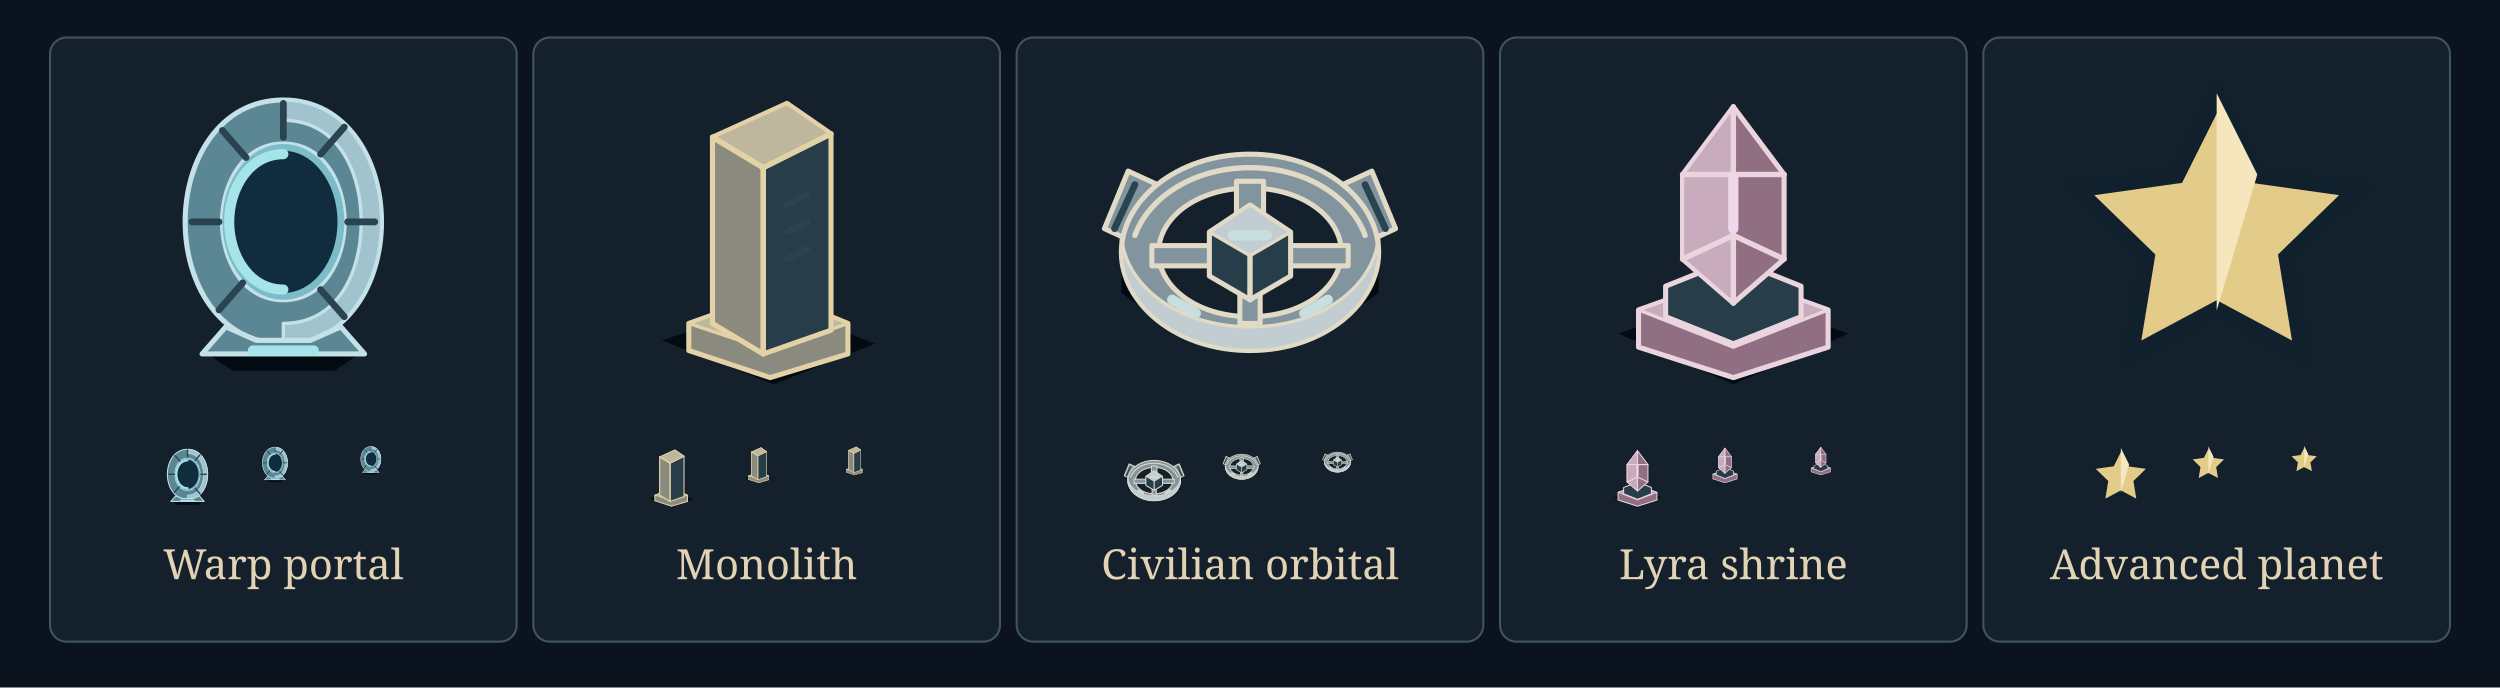
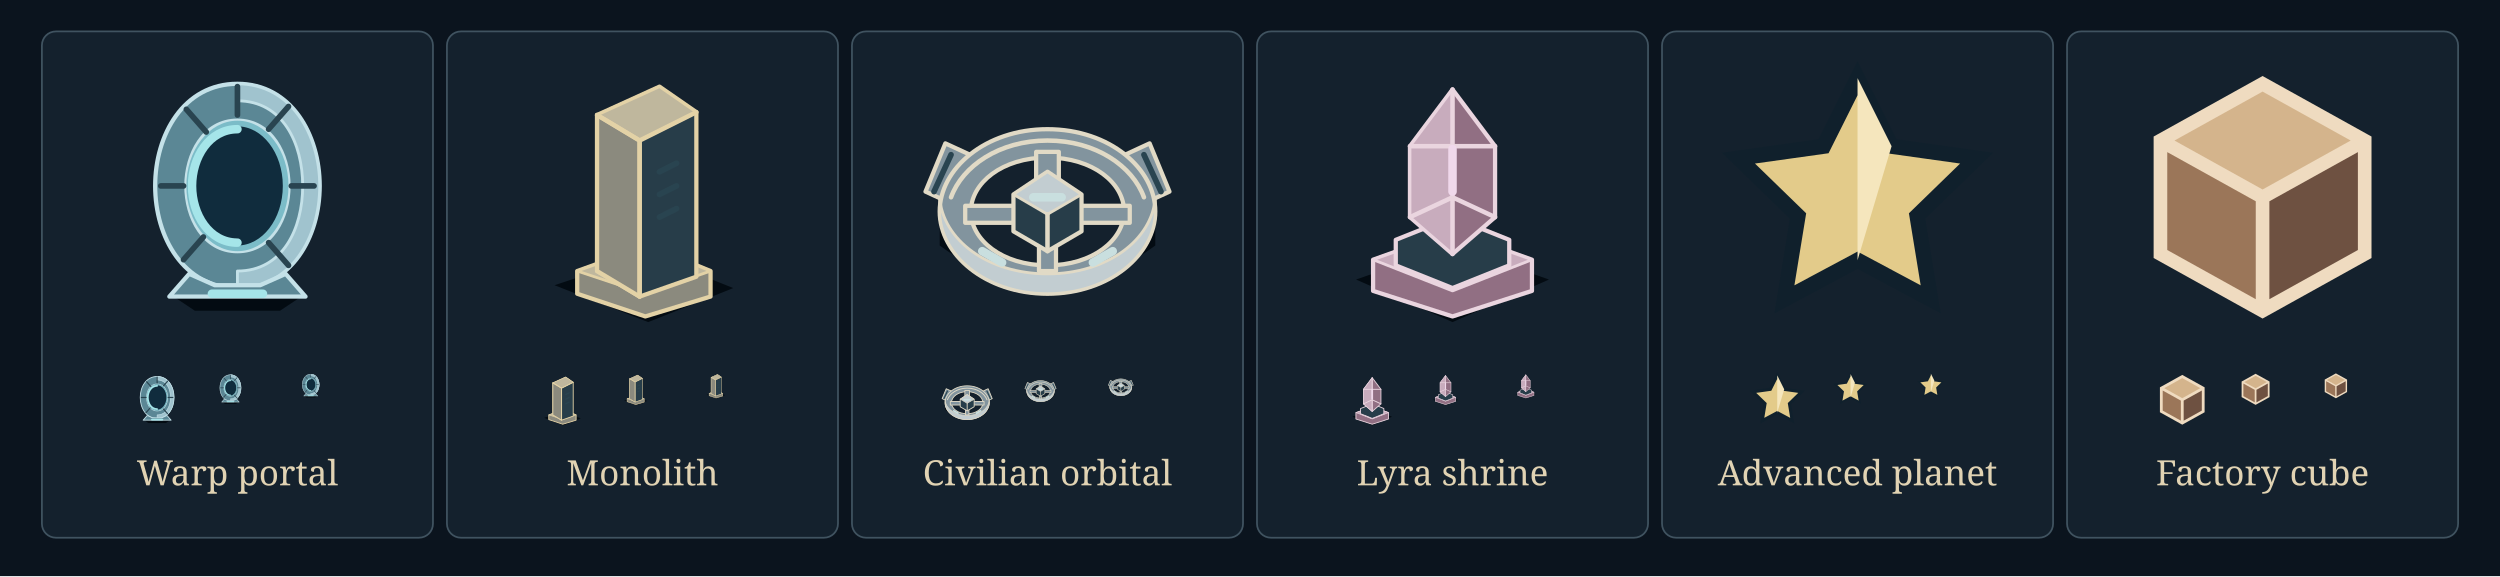
- <svg xmlns="http://www.w3.org/2000/svg" width="1200" height="330" viewBox="0 0 1200 330">
-   <rect width="1200" height="330" fill="#0b141e" />
+ <svg xmlns="http://www.w3.org/2000/svg" width="1432" height="330" viewBox="0 0 1432 330">
+   <rect width="1432" height="330" fill="#0b141e" />
  <rect x="24" y="18" width="224" height="290" rx="8" fill="#14212d" stroke="#405360" />
  <svg width="156" height="156" aria-hidden="true" class="dg-structure-silhouette dg-structure-warp-portal " data-structure="warp-portal" x="58" y="35" viewBox="0 0 96 96">
    <g stroke-linecap="round" stroke-linejoin="round">
      <path class="dg-structure-shadow" d="M24 82q24-10 48 0l-9 6H33Z" fill="#030b12" stroke="none" stroke-width="0" />
      <path class="dg-structure-body" fill-rule="evenodd" d="M48 8c19 0 29 18 29 36S67 80 48 80 19 62 19 44 29 8 48 8Zm0 13c-12 0-18 12-18 23s6 23 18 23 18-12 18-23-6-23-18-23Z" fill="#5b8795" stroke="#c4e1e8" stroke-width="1.5" />
      <path class="dg-structure-face" d="M48 8c19 0 29 18 29 36S67 80 48 80v-6c16 0 23-15 23-30S64 14 48 14Z" fill="#a0c3ce" stroke="#c4e1e8" stroke-width="1" />
      <ellipse class="dg-structure-aperture" cx="48" cy="44" rx="17" ry="22" fill="#102c3d" stroke="#7bbcc8" stroke-width="2" />
      <path class="dg-structure-light" d="M48 24c-10 0-16 10-16 20s6 20 16 20" fill="none" stroke="#a5e5e9" stroke-width="3" />
      <path class="dg-structure-detail" d="M48 9v10 M21 44h8 M67 44h8 M30 17l7 8 M59 64l7 8 M29 70l7-8 M59 24l7-8" fill="none" stroke="#294450" stroke-width="2" />
      <path class="dg-structure-body" d="m31 75-7 8h48l-7-8-9 4H40Z" fill="#5b8795" stroke="#c4e1e8" stroke-width="1.5" />
      <path class="dg-structure-light" d="M39 82h18" fill="none" stroke="#a5e5e9" stroke-width="3" />
    </g>
  </svg>
  <svg width="32" height="32" aria-hidden="true" class="dg-structure-silhouette dg-structure-warp-portal " data-structure="warp-portal" x="74" y="213" viewBox="0 0 96 96">
    <g stroke-linecap="round" stroke-linejoin="round">
      <path class="dg-structure-shadow" d="M24 82q24-10 48 0l-9 6H33Z" fill="#030b12" stroke="none" stroke-width="0" />
      <path class="dg-structure-body" fill-rule="evenodd" d="M48 8c19 0 29 18 29 36S67 80 48 80 19 62 19 44 29 8 48 8Zm0 13c-12 0-18 12-18 23s6 23 18 23 18-12 18-23-6-23-18-23Z" fill="#5b8795" stroke="#c4e1e8" stroke-width="1.5" />
      <path class="dg-structure-face" d="M48 8c19 0 29 18 29 36S67 80 48 80v-6c16 0 23-15 23-30S64 14 48 14Z" fill="#a0c3ce" stroke="#c4e1e8" stroke-width="1" />
      <ellipse class="dg-structure-aperture" cx="48" cy="44" rx="17" ry="22" fill="#102c3d" stroke="#7bbcc8" stroke-width="2" />
      <path class="dg-structure-light" d="M48 24c-10 0-16 10-16 20s6 20 16 20" fill="none" stroke="#a5e5e9" stroke-width="3" />
      <path class="dg-structure-detail" d="M48 9v10 M21 44h8 M67 44h8 M30 17l7 8 M59 64l7 8 M29 70l7-8 M59 24l7-8" fill="none" stroke="#294450" stroke-width="2" />
      <path class="dg-structure-body" d="m31 75-7 8h48l-7-8-9 4H40Z" fill="#5b8795" stroke="#c4e1e8" stroke-width="1.5" />
      <path class="dg-structure-light" d="M39 82h18" fill="none" stroke="#a5e5e9" stroke-width="3" />
    </g>
  </svg>
  <svg width="20" height="20" aria-hidden="true" class="dg-structure-silhouette dg-structure-warp-portal " data-structure="warp-portal" x="122" y="213" viewBox="0 0 96 96">
    <g stroke-linecap="round" stroke-linejoin="round">
      <path class="dg-structure-shadow" d="M24 82q24-10 48 0l-9 6H33Z" fill="#030b12" stroke="none" stroke-width="0" />
      <path class="dg-structure-body" fill-rule="evenodd" d="M48 8c19 0 29 18 29 36S67 80 48 80 19 62 19 44 29 8 48 8Zm0 13c-12 0-18 12-18 23s6 23 18 23 18-12 18-23-6-23-18-23Z" fill="#5b8795" stroke="#c4e1e8" stroke-width="1.5" />
      <path class="dg-structure-face" d="M48 8c19 0 29 18 29 36S67 80 48 80v-6c16 0 23-15 23-30S64 14 48 14Z" fill="#a0c3ce" stroke="#c4e1e8" stroke-width="1" />
      <ellipse class="dg-structure-aperture" cx="48" cy="44" rx="17" ry="22" fill="#102c3d" stroke="#7bbcc8" stroke-width="2" />
      <path class="dg-structure-light" d="M48 24c-10 0-16 10-16 20s6 20 16 20" fill="none" stroke="#a5e5e9" stroke-width="3" />
      <path class="dg-structure-detail" d="M48 9v10 M21 44h8 M67 44h8 M30 17l7 8 M59 64l7 8 M29 70l7-8 M59 24l7-8" fill="none" stroke="#294450" stroke-width="2" />
      <path class="dg-structure-body" d="m31 75-7 8h48l-7-8-9 4H40Z" fill="#5b8795" stroke="#c4e1e8" stroke-width="1.5" />
      <path class="dg-structure-light" d="M39 82h18" fill="none" stroke="#a5e5e9" stroke-width="3" />
    </g>
  </svg>
  <svg width="16" height="16" aria-hidden="true" class="dg-structure-silhouette dg-structure-warp-portal " data-structure="warp-portal" x="170" y="213" viewBox="0 0 96 96">
    <g stroke-linecap="round" stroke-linejoin="round">
      <path class="dg-structure-shadow" d="M24 82q24-10 48 0l-9 6H33Z" fill="#030b12" stroke="none" stroke-width="0" />
      <path class="dg-structure-body" fill-rule="evenodd" d="M48 8c19 0 29 18 29 36S67 80 48 80 19 62 19 44 29 8 48 8Zm0 13c-12 0-18 12-18 23s6 23 18 23 18-12 18-23-6-23-18-23Z" fill="#5b8795" stroke="#c4e1e8" stroke-width="1.5" />
      <path class="dg-structure-face" d="M48 8c19 0 29 18 29 36S67 80 48 80v-6c16 0 23-15 23-30S64 14 48 14Z" fill="#a0c3ce" stroke="#c4e1e8" stroke-width="1" />
      <ellipse class="dg-structure-aperture" cx="48" cy="44" rx="17" ry="22" fill="#102c3d" stroke="#7bbcc8" stroke-width="2" />
      <path class="dg-structure-light" d="M48 24c-10 0-16 10-16 20s6 20 16 20" fill="none" stroke="#a5e5e9" stroke-width="3" />
      <path class="dg-structure-detail" d="M48 9v10 M21 44h8 M67 44h8 M30 17l7 8 M59 64l7 8 M29 70l7-8 M59 24l7-8" fill="none" stroke="#294450" stroke-width="2" />
      <path class="dg-structure-body" d="m31 75-7 8h48l-7-8-9 4H40Z" fill="#5b8795" stroke="#c4e1e8" stroke-width="1.5" />
      <path class="dg-structure-light" d="M39 82h18" fill="none" stroke="#a5e5e9" stroke-width="3" />
    </g>
  </svg>
  <text x="136" y="278" fill="#e1d3b3" text-anchor="middle" font-family="Georgia,serif" font-size="20">Warp portal</text>
  <rect x="256" y="18" width="224" height="290" rx="8" fill="#14212d" stroke="#405360" />
  <svg width="156" height="156" aria-hidden="true" class="dg-structure-silhouette dg-structure-monolith " data-structure="monolith" x="290" y="35" viewBox="0 0 96 96">
    <g stroke-linecap="round" stroke-linejoin="round">
      <path class="dg-structure-shadow" d="m17 79 33-11 30 12-30 12Z" fill="#030b12" stroke="none" stroke-width="0" />
      <path class="dg-structure-body" d="m25 74 25-9 22 9v9l-23 7-24-8Z" fill="#8b8a7e" stroke="#e3d2a6" stroke-width="1.5" />
      <path class="dg-structure-face" d="m25 74 24 8 23-8-22-9Z" fill="#bfb79d" stroke="#e3d2a6" stroke-width="1" />
      <path class="dg-structure-dark" d="M32 19 54 9l13 9v58l-20 7-15-9Z" fill="#273d49" stroke="#e3d2a6" stroke-width="1.5" />
      <path class="dg-structure-face" d="m32 19 15 9 20-10-13-9Z" fill="#bfb79d" stroke="#e3d2a6" stroke-width="1" />
      <path class="dg-structure-body" d="m32 19 15 9v55l-15-9Z" fill="#8b8a7e" stroke="#e3d2a6" stroke-width="1.5" />
      <path class="dg-structure-edge" d="M47 28v55 M32 19l15 9 20-10" fill="none" stroke="#e3d2a6" stroke-width="1.6" />
      <path class="dg-structure-detail" d="m54 39 6-3 M54 47l6-3 M54 55l6-3" fill="none" stroke="#294450" stroke-width="2" />
    </g>
  </svg>
  <svg width="32" height="32" aria-hidden="true" class="dg-structure-silhouette dg-structure-monolith " data-structure="monolith" x="306" y="213" viewBox="0 0 96 96">
    <g stroke-linecap="round" stroke-linejoin="round">
      <path class="dg-structure-shadow" d="m17 79 33-11 30 12-30 12Z" fill="#030b12" stroke="none" stroke-width="0" />
      <path class="dg-structure-body" d="m25 74 25-9 22 9v9l-23 7-24-8Z" fill="#8b8a7e" stroke="#e3d2a6" stroke-width="1.5" />
      <path class="dg-structure-face" d="m25 74 24 8 23-8-22-9Z" fill="#bfb79d" stroke="#e3d2a6" stroke-width="1" />
      <path class="dg-structure-dark" d="M32 19 54 9l13 9v58l-20 7-15-9Z" fill="#273d49" stroke="#e3d2a6" stroke-width="1.5" />
      <path class="dg-structure-face" d="m32 19 15 9 20-10-13-9Z" fill="#bfb79d" stroke="#e3d2a6" stroke-width="1" />
      <path class="dg-structure-body" d="m32 19 15 9v55l-15-9Z" fill="#8b8a7e" stroke="#e3d2a6" stroke-width="1.5" />
      <path class="dg-structure-edge" d="M47 28v55 M32 19l15 9 20-10" fill="none" stroke="#e3d2a6" stroke-width="1.6" />
      <path class="dg-structure-detail" d="m54 39 6-3 M54 47l6-3 M54 55l6-3" fill="none" stroke="#294450" stroke-width="2" />
    </g>
  </svg>
  <svg width="20" height="20" aria-hidden="true" class="dg-structure-silhouette dg-structure-monolith " data-structure="monolith" x="354" y="213" viewBox="0 0 96 96">
    <g stroke-linecap="round" stroke-linejoin="round">
      <path class="dg-structure-shadow" d="m17 79 33-11 30 12-30 12Z" fill="#030b12" stroke="none" stroke-width="0" />
      <path class="dg-structure-body" d="m25 74 25-9 22 9v9l-23 7-24-8Z" fill="#8b8a7e" stroke="#e3d2a6" stroke-width="1.5" />
      <path class="dg-structure-face" d="m25 74 24 8 23-8-22-9Z" fill="#bfb79d" stroke="#e3d2a6" stroke-width="1" />
      <path class="dg-structure-dark" d="M32 19 54 9l13 9v58l-20 7-15-9Z" fill="#273d49" stroke="#e3d2a6" stroke-width="1.5" />
      <path class="dg-structure-face" d="m32 19 15 9 20-10-13-9Z" fill="#bfb79d" stroke="#e3d2a6" stroke-width="1" />
      <path class="dg-structure-body" d="m32 19 15 9v55l-15-9Z" fill="#8b8a7e" stroke="#e3d2a6" stroke-width="1.5" />
      <path class="dg-structure-edge" d="M47 28v55 M32 19l15 9 20-10" fill="none" stroke="#e3d2a6" stroke-width="1.6" />
      <path class="dg-structure-detail" d="m54 39 6-3 M54 47l6-3 M54 55l6-3" fill="none" stroke="#294450" stroke-width="2" />
    </g>
  </svg>
  <svg width="16" height="16" aria-hidden="true" class="dg-structure-silhouette dg-structure-monolith " data-structure="monolith" x="402" y="213" viewBox="0 0 96 96">
    <g stroke-linecap="round" stroke-linejoin="round">
      <path class="dg-structure-shadow" d="m17 79 33-11 30 12-30 12Z" fill="#030b12" stroke="none" stroke-width="0" />
      <path class="dg-structure-body" d="m25 74 25-9 22 9v9l-23 7-24-8Z" fill="#8b8a7e" stroke="#e3d2a6" stroke-width="1.5" />
      <path class="dg-structure-face" d="m25 74 24 8 23-8-22-9Z" fill="#bfb79d" stroke="#e3d2a6" stroke-width="1" />
      <path class="dg-structure-dark" d="M32 19 54 9l13 9v58l-20 7-15-9Z" fill="#273d49" stroke="#e3d2a6" stroke-width="1.5" />
      <path class="dg-structure-face" d="m32 19 15 9 20-10-13-9Z" fill="#bfb79d" stroke="#e3d2a6" stroke-width="1" />
      <path class="dg-structure-body" d="m32 19 15 9v55l-15-9Z" fill="#8b8a7e" stroke="#e3d2a6" stroke-width="1.5" />
      <path class="dg-structure-edge" d="M47 28v55 M32 19l15 9 20-10" fill="none" stroke="#e3d2a6" stroke-width="1.6" />
      <path class="dg-structure-detail" d="m54 39 6-3 M54 47l6-3 M54 55l6-3" fill="none" stroke="#294450" stroke-width="2" />
    </g>
  </svg>
  <text x="368" y="278" fill="#e1d3b3" text-anchor="middle" font-family="Georgia,serif" font-size="20">Monolith</text>
  <rect x="488" y="18" width="224" height="290" rx="8" fill="#14212d" stroke="#405360" />
  <svg width="156" height="156" aria-hidden="true" class="dg-structure-silhouette dg-structure-orbital " data-structure="orbital" x="522" y="35" viewBox="0 0 96 96">
    <g stroke-linecap="round" stroke-linejoin="round">
      <path class="dg-structure-shadow" d="M10 58q38 27 76 0v7q-38 28-76 0Z" fill="#030b12" stroke="none" stroke-width="0" />
      <path class="dg-structure-body" d="M25 35 12 29 5 46l13 6Z M71 35l13-6 7 17-13 6Z" fill="#82949e" stroke="#e1dac6" stroke-width="1.5" />
      <path class="dg-structure-detail" d="m14 33-6 13 M20 35l-6 13 M82 33l6 13 M76 35l6 13" fill="none" stroke="#294450" stroke-width="2" />
      <path class="dg-structure-body" fill-rule="evenodd" d="M48 24c22 0 38 14 38 29S70 82 48 82 10 68 10 53s16-29 38-29Zm0 10c-16 0-27 9-27 19s11 19 27 19 27-9 27-19-11-19-27-19Z" fill="#82949e" stroke="#e1dac6" stroke-width="1.5" />
      <path class="dg-structure-face" d="M10 53c0 15 16 29 38 29s38-14 38-29v-5c-1 15-17 27-38 27S11 63 10 48Z" fill="#c2cdd1" stroke="#e1dac6" stroke-width="1" />
      <path class="dg-structure-edge" d="M14 48c4-11 17-20 34-20s30 9 34 20" fill="none" stroke="#e1dac6" stroke-width="1.6" />
      <path class="dg-structure-body" d="M44 32h8v21h-8Z M19 51h58v6H19Z M45 54h6v20h-6Z" fill="#82949e" stroke="#e1dac6" stroke-width="1.5" />
      <path class="dg-structure-dark" d="m48 39 12 8v13l-12 7-12-7V47Z" fill="#273d49" stroke="#e1dac6" stroke-width="1.5" />
      <path class="dg-structure-face" d="m36 47 12-8 12 8-12 7Z" fill="#c2cdd1" stroke="#e1dac6" stroke-width="1" />
      <path class="dg-structure-edge" d="M48 54v13" fill="none" stroke="#e1dac6" stroke-width="1.6" />
      <path class="dg-structure-light" d="M43 48h10 M25 67l7 4 M64 71l7-4" fill="none" stroke="#c9dfdf" stroke-width="3" />
    </g>
  </svg>
  <svg width="32" height="32" aria-hidden="true" class="dg-structure-silhouette dg-structure-orbital " data-structure="orbital" x="538" y="213" viewBox="0 0 96 96">
    <g stroke-linecap="round" stroke-linejoin="round">
      <path class="dg-structure-shadow" d="M10 58q38 27 76 0v7q-38 28-76 0Z" fill="#030b12" stroke="none" stroke-width="0" />
      <path class="dg-structure-body" d="M25 35 12 29 5 46l13 6Z M71 35l13-6 7 17-13 6Z" fill="#82949e" stroke="#e1dac6" stroke-width="1.5" />
      <path class="dg-structure-detail" d="m14 33-6 13 M20 35l-6 13 M82 33l6 13 M76 35l6 13" fill="none" stroke="#294450" stroke-width="2" />
      <path class="dg-structure-body" fill-rule="evenodd" d="M48 24c22 0 38 14 38 29S70 82 48 82 10 68 10 53s16-29 38-29Zm0 10c-16 0-27 9-27 19s11 19 27 19 27-9 27-19-11-19-27-19Z" fill="#82949e" stroke="#e1dac6" stroke-width="1.5" />
      <path class="dg-structure-face" d="M10 53c0 15 16 29 38 29s38-14 38-29v-5c-1 15-17 27-38 27S11 63 10 48Z" fill="#c2cdd1" stroke="#e1dac6" stroke-width="1" />
      <path class="dg-structure-edge" d="M14 48c4-11 17-20 34-20s30 9 34 20" fill="none" stroke="#e1dac6" stroke-width="1.6" />
      <path class="dg-structure-body" d="M44 32h8v21h-8Z M19 51h58v6H19Z M45 54h6v20h-6Z" fill="#82949e" stroke="#e1dac6" stroke-width="1.5" />
      <path class="dg-structure-dark" d="m48 39 12 8v13l-12 7-12-7V47Z" fill="#273d49" stroke="#e1dac6" stroke-width="1.5" />
      <path class="dg-structure-face" d="m36 47 12-8 12 8-12 7Z" fill="#c2cdd1" stroke="#e1dac6" stroke-width="1" />
      <path class="dg-structure-edge" d="M48 54v13" fill="none" stroke="#e1dac6" stroke-width="1.6" />
      <path class="dg-structure-light" d="M43 48h10 M25 67l7 4 M64 71l7-4" fill="none" stroke="#c9dfdf" stroke-width="3" />
    </g>
  </svg>
  <svg width="20" height="20" aria-hidden="true" class="dg-structure-silhouette dg-structure-orbital " data-structure="orbital" x="586" y="213" viewBox="0 0 96 96">
    <g stroke-linecap="round" stroke-linejoin="round">
      <path class="dg-structure-shadow" d="M10 58q38 27 76 0v7q-38 28-76 0Z" fill="#030b12" stroke="none" stroke-width="0" />
      <path class="dg-structure-body" d="M25 35 12 29 5 46l13 6Z M71 35l13-6 7 17-13 6Z" fill="#82949e" stroke="#e1dac6" stroke-width="1.5" />
      <path class="dg-structure-detail" d="m14 33-6 13 M20 35l-6 13 M82 33l6 13 M76 35l6 13" fill="none" stroke="#294450" stroke-width="2" />
      <path class="dg-structure-body" fill-rule="evenodd" d="M48 24c22 0 38 14 38 29S70 82 48 82 10 68 10 53s16-29 38-29Zm0 10c-16 0-27 9-27 19s11 19 27 19 27-9 27-19-11-19-27-19Z" fill="#82949e" stroke="#e1dac6" stroke-width="1.5" />
      <path class="dg-structure-face" d="M10 53c0 15 16 29 38 29s38-14 38-29v-5c-1 15-17 27-38 27S11 63 10 48Z" fill="#c2cdd1" stroke="#e1dac6" stroke-width="1" />
      <path class="dg-structure-edge" d="M14 48c4-11 17-20 34-20s30 9 34 20" fill="none" stroke="#e1dac6" stroke-width="1.6" />
      <path class="dg-structure-body" d="M44 32h8v21h-8Z M19 51h58v6H19Z M45 54h6v20h-6Z" fill="#82949e" stroke="#e1dac6" stroke-width="1.5" />
      <path class="dg-structure-dark" d="m48 39 12 8v13l-12 7-12-7V47Z" fill="#273d49" stroke="#e1dac6" stroke-width="1.5" />
      <path class="dg-structure-face" d="m36 47 12-8 12 8-12 7Z" fill="#c2cdd1" stroke="#e1dac6" stroke-width="1" />
      <path class="dg-structure-edge" d="M48 54v13" fill="none" stroke="#e1dac6" stroke-width="1.6" />
      <path class="dg-structure-light" d="M43 48h10 M25 67l7 4 M64 71l7-4" fill="none" stroke="#c9dfdf" stroke-width="3" />
    </g>
  </svg>
  <svg width="16" height="16" aria-hidden="true" class="dg-structure-silhouette dg-structure-orbital " data-structure="orbital" x="634" y="213" viewBox="0 0 96 96">
    <g stroke-linecap="round" stroke-linejoin="round">
      <path class="dg-structure-shadow" d="M10 58q38 27 76 0v7q-38 28-76 0Z" fill="#030b12" stroke="none" stroke-width="0" />
      <path class="dg-structure-body" d="M25 35 12 29 5 46l13 6Z M71 35l13-6 7 17-13 6Z" fill="#82949e" stroke="#e1dac6" stroke-width="1.5" />
      <path class="dg-structure-detail" d="m14 33-6 13 M20 35l-6 13 M82 33l6 13 M76 35l6 13" fill="none" stroke="#294450" stroke-width="2" />
      <path class="dg-structure-body" fill-rule="evenodd" d="M48 24c22 0 38 14 38 29S70 82 48 82 10 68 10 53s16-29 38-29Zm0 10c-16 0-27 9-27 19s11 19 27 19 27-9 27-19-11-19-27-19Z" fill="#82949e" stroke="#e1dac6" stroke-width="1.5" />
      <path class="dg-structure-face" d="M10 53c0 15 16 29 38 29s38-14 38-29v-5c-1 15-17 27-38 27S11 63 10 48Z" fill="#c2cdd1" stroke="#e1dac6" stroke-width="1" />
      <path class="dg-structure-edge" d="M14 48c4-11 17-20 34-20s30 9 34 20" fill="none" stroke="#e1dac6" stroke-width="1.6" />
      <path class="dg-structure-body" d="M44 32h8v21h-8Z M19 51h58v6H19Z M45 54h6v20h-6Z" fill="#82949e" stroke="#e1dac6" stroke-width="1.5" />
      <path class="dg-structure-dark" d="m48 39 12 8v13l-12 7-12-7V47Z" fill="#273d49" stroke="#e1dac6" stroke-width="1.5" />
      <path class="dg-structure-face" d="m36 47 12-8 12 8-12 7Z" fill="#c2cdd1" stroke="#e1dac6" stroke-width="1" />
      <path class="dg-structure-edge" d="M48 54v13" fill="none" stroke="#e1dac6" stroke-width="1.6" />
      <path class="dg-structure-light" d="M43 48h10 M25 67l7 4 M64 71l7-4" fill="none" stroke="#c9dfdf" stroke-width="3" />
    </g>
  </svg>
  <text x="600" y="278" fill="#e1d3b3" text-anchor="middle" font-family="Georgia,serif" font-size="20">Civilian orbital</text>
  <rect x="720" y="18" width="224" height="290" rx="8" fill="#14212d" stroke="#405360" />
  <svg width="156" height="156" aria-hidden="true" class="dg-structure-silhouette dg-structure-shrine " data-structure="shrine" x="754" y="35" viewBox="0 0 96 96">
    <g stroke-linecap="round" stroke-linejoin="round">
      <path class="dg-structure-shadow" d="m14 77 34-12 34 12-34 15Z" fill="#030b12" stroke="none" stroke-width="0" />
      <path class="dg-structure-body" d="m20 70 28-10 28 10v11L48 90 20 81Z" fill="#916f83" stroke="#ead5df" stroke-width="1.5" />
      <path class="dg-structure-face" d="m20 70 28-10 28 10-28 11Z" fill="#c8acbd" stroke="#ead5df" stroke-width="1" />
      <path class="dg-structure-dark" d="m28 63 20-8 20 8v9l-20 8-20-8Z" fill="#273d49" stroke="#ead5df" stroke-width="1.5" />
      <path class="dg-structure-body" d="M48 10 63 30v25L48 68 33 55V30Z" fill="#916f83" stroke="#ead5df" stroke-width="1.5" />
      <path class="dg-structure-face" d="M48 10 33 30v25l15 13Z" fill="#c8acbd" stroke="#ead5df" stroke-width="1" />
      <path class="dg-structure-edge" d="M33 30h30 M48 10v58 M33 55l15-7 15 7" fill="none" stroke="#ead5df" stroke-width="1.6" />
      <path class="dg-structure-light" d="M48 31v15" fill="none" stroke="#f0d8eb" stroke-width="3" />
    </g>
  </svg>
  <svg width="32" height="32" aria-hidden="true" class="dg-structure-silhouette dg-structure-shrine " data-structure="shrine" x="770" y="213" viewBox="0 0 96 96">
    <g stroke-linecap="round" stroke-linejoin="round">
      <path class="dg-structure-shadow" d="m14 77 34-12 34 12-34 15Z" fill="#030b12" stroke="none" stroke-width="0" />
      <path class="dg-structure-body" d="m20 70 28-10 28 10v11L48 90 20 81Z" fill="#916f83" stroke="#ead5df" stroke-width="1.5" />
      <path class="dg-structure-face" d="m20 70 28-10 28 10-28 11Z" fill="#c8acbd" stroke="#ead5df" stroke-width="1" />
      <path class="dg-structure-dark" d="m28 63 20-8 20 8v9l-20 8-20-8Z" fill="#273d49" stroke="#ead5df" stroke-width="1.5" />
      <path class="dg-structure-body" d="M48 10 63 30v25L48 68 33 55V30Z" fill="#916f83" stroke="#ead5df" stroke-width="1.5" />
      <path class="dg-structure-face" d="M48 10 33 30v25l15 13Z" fill="#c8acbd" stroke="#ead5df" stroke-width="1" />
      <path class="dg-structure-edge" d="M33 30h30 M48 10v58 M33 55l15-7 15 7" fill="none" stroke="#ead5df" stroke-width="1.6" />
      <path class="dg-structure-light" d="M48 31v15" fill="none" stroke="#f0d8eb" stroke-width="3" />
    </g>
  </svg>
  <svg width="20" height="20" aria-hidden="true" class="dg-structure-silhouette dg-structure-shrine " data-structure="shrine" x="818" y="213" viewBox="0 0 96 96">
    <g stroke-linecap="round" stroke-linejoin="round">
      <path class="dg-structure-shadow" d="m14 77 34-12 34 12-34 15Z" fill="#030b12" stroke="none" stroke-width="0" />
      <path class="dg-structure-body" d="m20 70 28-10 28 10v11L48 90 20 81Z" fill="#916f83" stroke="#ead5df" stroke-width="1.5" />
      <path class="dg-structure-face" d="m20 70 28-10 28 10-28 11Z" fill="#c8acbd" stroke="#ead5df" stroke-width="1" />
      <path class="dg-structure-dark" d="m28 63 20-8 20 8v9l-20 8-20-8Z" fill="#273d49" stroke="#ead5df" stroke-width="1.5" />
      <path class="dg-structure-body" d="M48 10 63 30v25L48 68 33 55V30Z" fill="#916f83" stroke="#ead5df" stroke-width="1.5" />
      <path class="dg-structure-face" d="M48 10 33 30v25l15 13Z" fill="#c8acbd" stroke="#ead5df" stroke-width="1" />
      <path class="dg-structure-edge" d="M33 30h30 M48 10v58 M33 55l15-7 15 7" fill="none" stroke="#ead5df" stroke-width="1.6" />
      <path class="dg-structure-light" d="M48 31v15" fill="none" stroke="#f0d8eb" stroke-width="3" />
    </g>
  </svg>
  <svg width="16" height="16" aria-hidden="true" class="dg-structure-silhouette dg-structure-shrine " data-structure="shrine" x="866" y="213" viewBox="0 0 96 96">
    <g stroke-linecap="round" stroke-linejoin="round">
      <path class="dg-structure-shadow" d="m14 77 34-12 34 12-34 15Z" fill="#030b12" stroke="none" stroke-width="0" />
      <path class="dg-structure-body" d="m20 70 28-10 28 10v11L48 90 20 81Z" fill="#916f83" stroke="#ead5df" stroke-width="1.5" />
      <path class="dg-structure-face" d="m20 70 28-10 28 10-28 11Z" fill="#c8acbd" stroke="#ead5df" stroke-width="1" />
      <path class="dg-structure-dark" d="m28 63 20-8 20 8v9l-20 8-20-8Z" fill="#273d49" stroke="#ead5df" stroke-width="1.5" />
      <path class="dg-structure-body" d="M48 10 63 30v25L48 68 33 55V30Z" fill="#916f83" stroke="#ead5df" stroke-width="1.5" />
      <path class="dg-structure-face" d="M48 10 33 30v25l15 13Z" fill="#c8acbd" stroke="#ead5df" stroke-width="1" />
      <path class="dg-structure-edge" d="M33 30h30 M48 10v58 M33 55l15-7 15 7" fill="none" stroke="#ead5df" stroke-width="1.6" />
      <path class="dg-structure-light" d="M48 31v15" fill="none" stroke="#f0d8eb" stroke-width="3" />
    </g>
  </svg>
  <text x="832" y="278" fill="#e1d3b3" text-anchor="middle" font-family="Georgia,serif" font-size="20">Lyra shrine</text>
  <rect x="952" y="18" width="224" height="290" rx="8" fill="#14212d" stroke="#405360" />
  <svg width="156" height="156" class="dg-advanced-planet-badge " data-planet-feature="advanced" role="img" aria-label="Advanced planet" x="986" y="35" viewBox="0 0 16 16">
    <path class="dg-advanced-badge-star" d="M8 1l2 4 5 .7-3.5 3.4.8 4.9L8 11.7 3.7 14l.8-4.9L1 5.7 6 5Z" fill="#e3cb8a" stroke="#10202c" stroke-width=".9" />
    <path class="dg-advanced-badge-facet" d="M8 1v10.7L10 5Z" fill="#f5e6bd" stroke="none" stroke-width="0" />
  </svg>
  <svg width="32" height="32" class="dg-advanced-planet-badge " data-planet-feature="advanced" role="img" aria-label="Advanced planet" x="1002" y="213" viewBox="0 0 16 16">
    <path class="dg-advanced-badge-star" d="M8 1l2 4 5 .7-3.5 3.4.8 4.9L8 11.7 3.7 14l.8-4.9L1 5.7 6 5Z" fill="#e3cb8a" stroke="#10202c" stroke-width=".9" />
    <path class="dg-advanced-badge-facet" d="M8 1v10.7L10 5Z" fill="#f5e6bd" stroke="none" stroke-width="0" />
  </svg>
  <svg width="20" height="20" class="dg-advanced-planet-badge " data-planet-feature="advanced" role="img" aria-label="Advanced planet" x="1050" y="213" viewBox="0 0 16 16">
    <path class="dg-advanced-badge-star" d="M8 1l2 4 5 .7-3.5 3.4.8 4.9L8 11.7 3.7 14l.8-4.9L1 5.7 6 5Z" fill="#e3cb8a" stroke="#10202c" stroke-width=".9" />
    <path class="dg-advanced-badge-facet" d="M8 1v10.7L10 5Z" fill="#f5e6bd" stroke="none" stroke-width="0" />
  </svg>
  <svg width="16" height="16" class="dg-advanced-planet-badge " data-planet-feature="advanced" role="img" aria-label="Advanced planet" x="1098" y="213" viewBox="0 0 16 16">
    <path class="dg-advanced-badge-star" d="M8 1l2 4 5 .7-3.5 3.4.8 4.9L8 11.7 3.7 14l.8-4.9L1 5.7 6 5Z" fill="#e3cb8a" stroke="#10202c" stroke-width=".9" />
    <path class="dg-advanced-badge-facet" d="M8 1v10.7L10 5Z" fill="#f5e6bd" stroke="none" stroke-width="0" />
  </svg>
  <text x="1064" y="278" fill="#e1d3b3" text-anchor="middle" font-family="Georgia,serif" font-size="20">Advanced planet</text>
+   <rect x="1184" y="18" width="224" height="290" rx="8" fill="#14212d" stroke="#405360" />
+   <svg class="dg-factory-badge" width="156" height="156" aria-hidden="true" data-attachment="materials-factory" x="1218" y="35" viewBox="0 0 24 24">
+     <path class="dg-factory-cube-left" d="M3 7 12 12v10L3 17Z" fill="#9b7659" stroke="none" stroke-width="0" />
+     <path class="dg-factory-cube-right" d="m12 12 9-5v10l-9 5Z" fill="#6e5141" stroke="none" stroke-width="0" />
+     <path class="dg-factory-cube-top" d="m3 7 9-5 9 5-9 5Z" fill="#d4b48c" stroke="none" stroke-width="0" />
+     <path class="dg-factory-cube-edge" d="M3 7v10l9 5 9-5V7l-9-5Z M3 7l9 5 9-5 M12 12v10" fill="none" stroke="#efdbc0" stroke-width="1.2" />
+   </svg>
+   <svg class="dg-factory-badge" width="32" height="32" aria-hidden="true" data-attachment="materials-factory" x="1234" y="213" viewBox="0 0 24 24">
+     <path class="dg-factory-cube-left" d="M3 7 12 12v10L3 17Z" fill="#9b7659" stroke="none" stroke-width="0" />
+     <path class="dg-factory-cube-right" d="m12 12 9-5v10l-9 5Z" fill="#6e5141" stroke="none" stroke-width="0" />
+     <path class="dg-factory-cube-top" d="m3 7 9-5 9 5-9 5Z" fill="#d4b48c" stroke="none" stroke-width="0" />
+     <path class="dg-factory-cube-edge" d="M3 7v10l9 5 9-5V7l-9-5Z M3 7l9 5 9-5 M12 12v10" fill="none" stroke="#efdbc0" stroke-width="1.2" />
+   </svg>
+   <svg class="dg-factory-badge" width="20" height="20" aria-hidden="true" data-attachment="materials-factory" x="1282" y="213" viewBox="0 0 24 24">
+     <path class="dg-factory-cube-left" d="M3 7 12 12v10L3 17Z" fill="#9b7659" stroke="none" stroke-width="0" />
+     <path class="dg-factory-cube-right" d="m12 12 9-5v10l-9 5Z" fill="#6e5141" stroke="none" stroke-width="0" />
+     <path class="dg-factory-cube-top" d="m3 7 9-5 9 5-9 5Z" fill="#d4b48c" stroke="none" stroke-width="0" />
+     <path class="dg-factory-cube-edge" d="M3 7v10l9 5 9-5V7l-9-5Z M3 7l9 5 9-5 M12 12v10" fill="none" stroke="#efdbc0" stroke-width="1.2" />
+   </svg>
+   <svg class="dg-factory-badge" width="16" height="16" aria-hidden="true" data-attachment="materials-factory" x="1330" y="213" viewBox="0 0 24 24">
+     <path class="dg-factory-cube-left" d="M3 7 12 12v10L3 17Z" fill="#9b7659" stroke="none" stroke-width="0" />
+     <path class="dg-factory-cube-right" d="m12 12 9-5v10l-9 5Z" fill="#6e5141" stroke="none" stroke-width="0" />
+     <path class="dg-factory-cube-top" d="m3 7 9-5 9 5-9 5Z" fill="#d4b48c" stroke="none" stroke-width="0" />
+     <path class="dg-factory-cube-edge" d="M3 7v10l9 5 9-5V7l-9-5Z M3 7l9 5 9-5 M12 12v10" fill="none" stroke="#efdbc0" stroke-width="1.2" />
+   </svg>
+   <text x="1296" y="278" fill="#e1d3b3" text-anchor="middle" font-family="Georgia,serif" font-size="20">Factory cube</text>
</svg>
